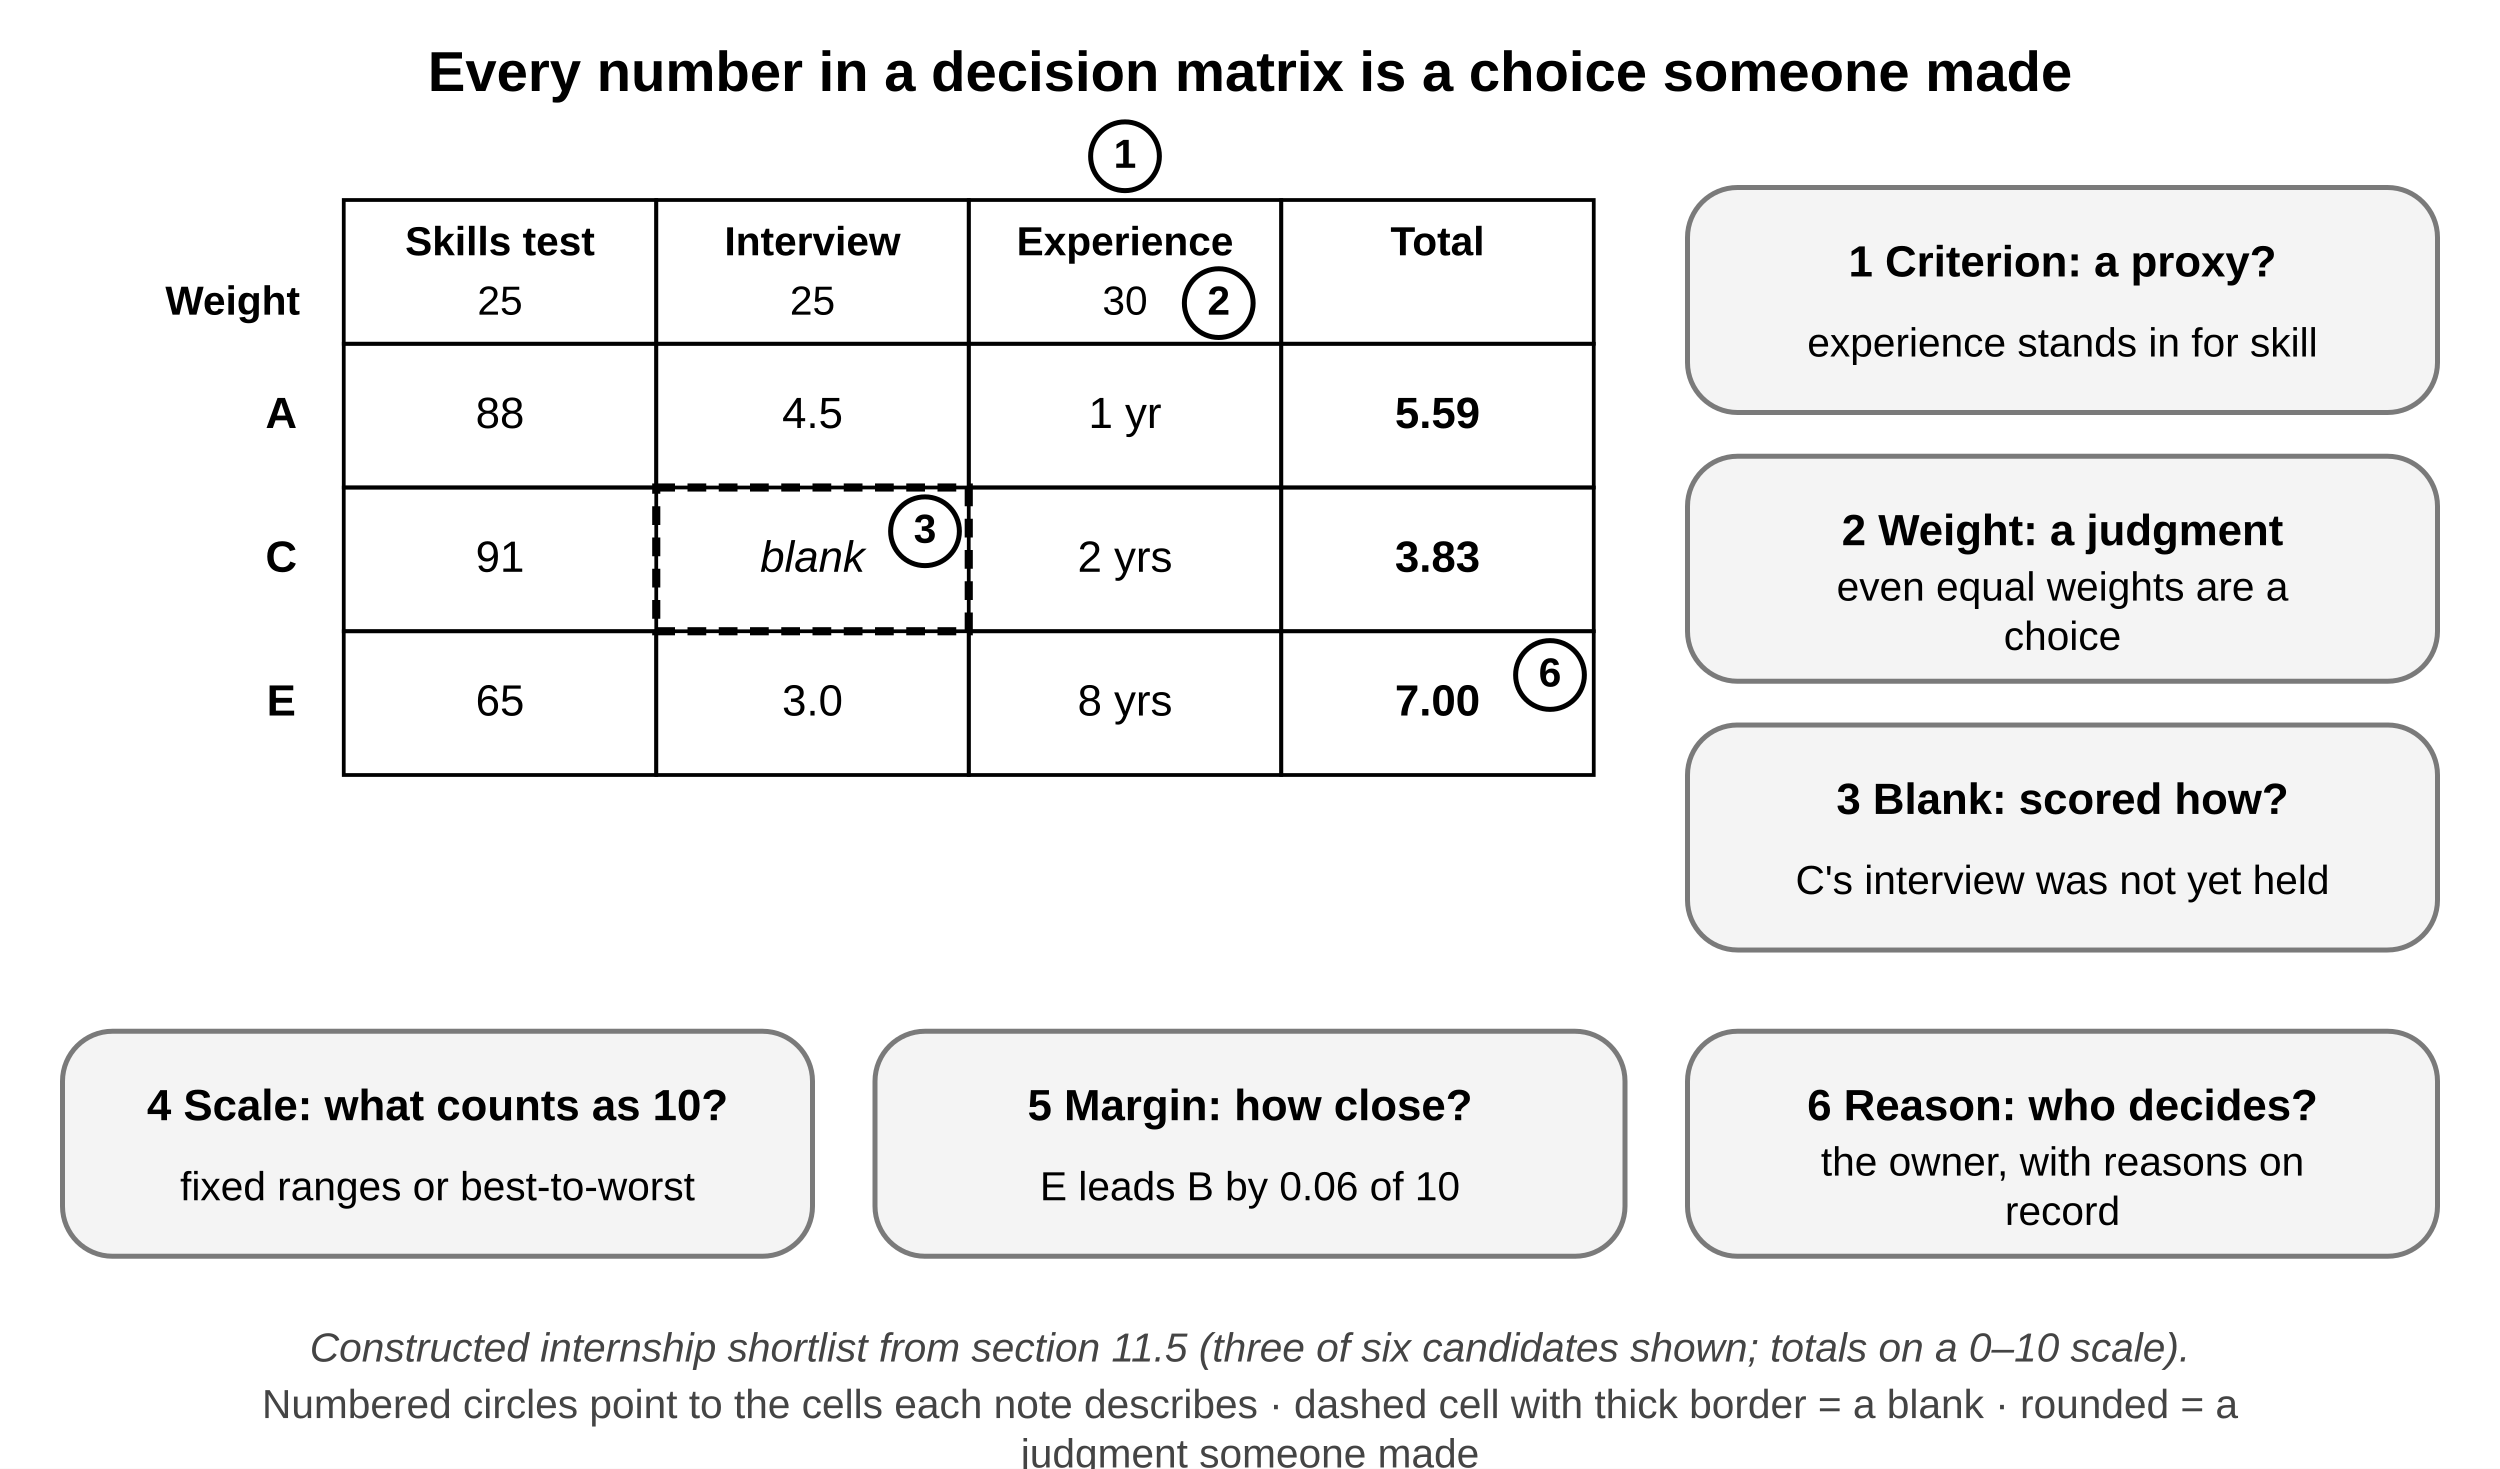
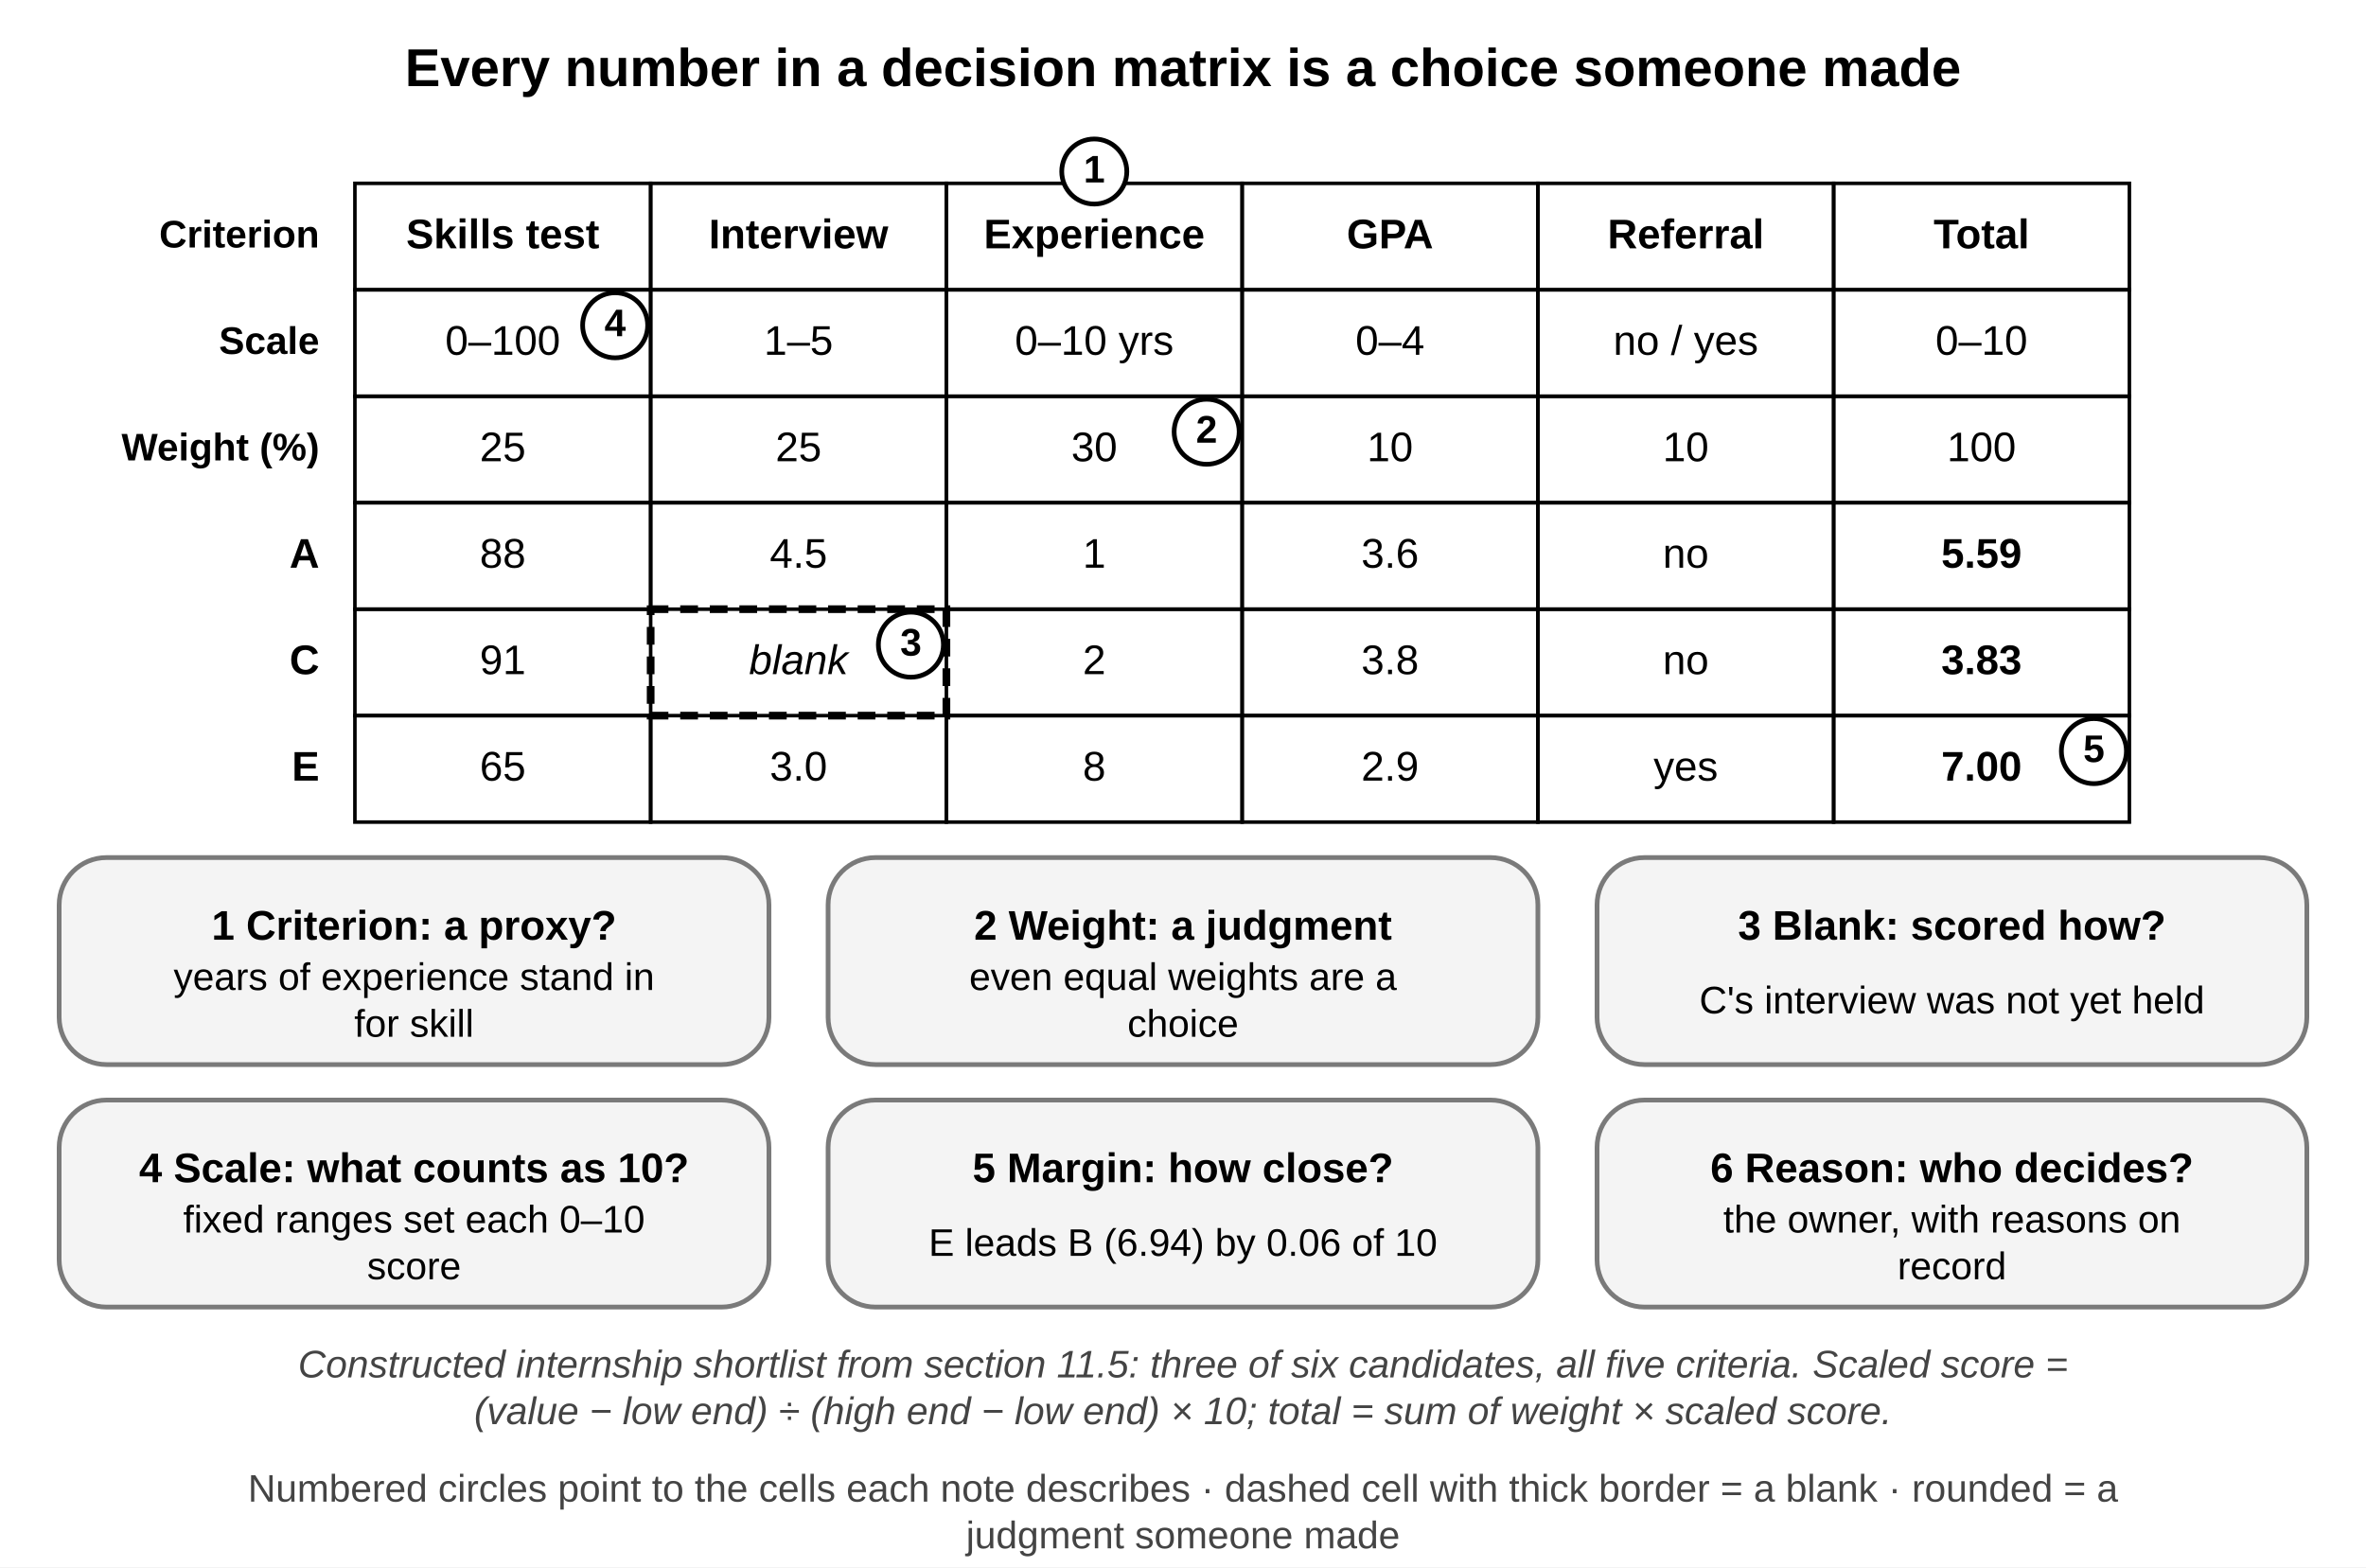
- <svg xmlns="http://www.w3.org/2000/svg" viewBox="0 0 800 470" width="800" height="470" role="img" font-family="'Source Sans 3', 'Source Sans Pro', 'Helvetica Neue', Arial, sans-serif">
+ <svg xmlns="http://www.w3.org/2000/svg" viewBox="0 0 800 530" width="800" height="530" role="img" font-family="'Source Sans 3', 'Source Sans Pro', 'Helvetica Neue', Arial, sans-serif">
  <defs>
    <marker id="arrow-gray" viewBox="0 0 10 10" refX="9" refY="5" markerWidth="7" markerHeight="7" orient="auto-start-reverse">
      <path d="M0,0 L10,5 L0,10 z" fill="#000000" />
    </marker>
    <pattern id="hatch" patternUnits="userSpaceOnUse" width="8" height="8" patternTransform="rotate(45)">
      <rect width="8" height="8" fill="#FFFFFF" />
      <line x1="0" y1="0" x2="0" y2="8" stroke="#9A9A9A" stroke-width="1.3" />
    </pattern>
    <pattern id="dots" patternUnits="userSpaceOnUse" width="7" height="7">
      <rect width="7" height="7" fill="#FFFFFF" />
      <circle cx="3.5" cy="3.5" r="1.2" fill="#000" />
    </pattern>
  </defs>
-   <rect width="800" height="470" fill="#FFFFFF" />
+   <rect width="800" height="530" fill="#FFFFFF" />
  <text x="400.0" y="24.0" font-size="18" font-weight="700" text-anchor="middle" dominant-baseline="middle" fill="#000000" style="">Every number in a decision matrix is a choice someone made</text>
-   <text x="96.0" y="97.0" font-size="13" font-weight="700" text-anchor="end" dominant-baseline="middle" fill="#000000" style="">Weight</text>
-   <rect x="110" y="64" width="100" height="46" fill="none" stroke="#000000" stroke-width="1.2" />
-   <text x="160.0" y="78.0" font-size="13" font-weight="700" text-anchor="middle" dominant-baseline="middle" fill="#000000" style="">Skills test</text>
-   <text x="160.0" y="97.0" font-size="13" font-weight="normal" text-anchor="middle" dominant-baseline="middle" fill="#000000" style="">25</text>
-   <rect x="210" y="64" width="100" height="46" fill="none" stroke="#000000" stroke-width="1.2" />
-   <text x="260.0" y="78.0" font-size="13" font-weight="700" text-anchor="middle" dominant-baseline="middle" fill="#000000" style="">Interview</text>
-   <text x="260.0" y="97.0" font-size="13" font-weight="normal" text-anchor="middle" dominant-baseline="middle" fill="#000000" style="">25</text>
-   <rect x="310" y="64" width="100" height="46" fill="none" stroke="#000000" stroke-width="1.2" />
-   <text x="360.0" y="78.0" font-size="13" font-weight="700" text-anchor="middle" dominant-baseline="middle" fill="#000000" style="">Experience</text>
-   <text x="360.0" y="97.0" font-size="13" font-weight="normal" text-anchor="middle" dominant-baseline="middle" fill="#000000" style="">30</text>
-   <rect x="410" y="64" width="100" height="46" fill="none" stroke="#000000" stroke-width="1.2" />
-   <text x="460.0" y="78.0" font-size="13" font-weight="700" text-anchor="middle" dominant-baseline="middle" fill="#000000" style="">Total</text>
-   <text x="90.0" y="133.0" font-size="14" font-weight="700" text-anchor="middle" dominant-baseline="middle" fill="#000000" style="">A</text>
-   <rect x="110" y="110" width="100" height="46" fill="none" stroke="#000000" stroke-width="1.2" />
-   <text x="160.0" y="133.0" font-size="14" font-weight="normal" text-anchor="middle" dominant-baseline="middle" fill="#000000" style="">88</text>
-   <rect x="210" y="110" width="100" height="46" fill="none" stroke="#000000" stroke-width="1.2" />
-   <text x="260.0" y="133.0" font-size="14" font-weight="normal" text-anchor="middle" dominant-baseline="middle" fill="#000000" style="">4.5</text>
-   <rect x="310" y="110" width="100" height="46" fill="none" stroke="#000000" stroke-width="1.2" />
-   <text x="360.0" y="133.0" font-size="14" font-weight="normal" text-anchor="middle" dominant-baseline="middle" fill="#000000" style="">1 yr</text>
-   <rect x="410" y="110" width="100" height="46" fill="none" stroke="#000000" stroke-width="1.2" />
-   <text x="460.0" y="133.0" font-size="14" font-weight="700" text-anchor="middle" dominant-baseline="middle" fill="#000000" style="">5.59</text>
-   <text x="90.0" y="179.0" font-size="14" font-weight="700" text-anchor="middle" dominant-baseline="middle" fill="#000000" style="">C</text>
-   <rect x="110" y="156" width="100" height="46" fill="none" stroke="#000000" stroke-width="1.2" />
-   <text x="160.0" y="179.0" font-size="14" font-weight="normal" text-anchor="middle" dominant-baseline="middle" fill="#000000" style="">91</text>
-   <rect x="210" y="156" width="100" height="46" fill="none" stroke="#000000" stroke-width="2.6" stroke-dasharray="6 4" />
-   <text x="260.0" y="179.0" font-size="14" font-weight="normal" text-anchor="middle" dominant-baseline="middle" fill="#000000" style="font-style:italic;">blank</text>
-   <rect x="310" y="156" width="100" height="46" fill="none" stroke="#000000" stroke-width="1.2" />
-   <text x="360.0" y="179.0" font-size="14" font-weight="normal" text-anchor="middle" dominant-baseline="middle" fill="#000000" style="">2 yrs</text>
-   <rect x="410" y="156" width="100" height="46" fill="none" stroke="#000000" stroke-width="1.2" />
-   <text x="460.0" y="179.0" font-size="14" font-weight="700" text-anchor="middle" dominant-baseline="middle" fill="#000000" style="">3.83</text>
-   <text x="90.0" y="225.0" font-size="14" font-weight="700" text-anchor="middle" dominant-baseline="middle" fill="#000000" style="">E</text>
-   <rect x="110" y="202" width="100" height="46" fill="none" stroke="#000000" stroke-width="1.2" />
-   <text x="160.0" y="225.0" font-size="14" font-weight="normal" text-anchor="middle" dominant-baseline="middle" fill="#000000" style="">65</text>
-   <rect x="210" y="202" width="100" height="46" fill="none" stroke="#000000" stroke-width="1.2" />
-   <text x="260.0" y="225.0" font-size="14" font-weight="normal" text-anchor="middle" dominant-baseline="middle" fill="#000000" style="">3.0</text>
-   <rect x="310" y="202" width="100" height="46" fill="none" stroke="#000000" stroke-width="1.2" />
-   <text x="360.0" y="225.0" font-size="14" font-weight="normal" text-anchor="middle" dominant-baseline="middle" fill="#000000" style="">8 yrs</text>
-   <rect x="410" y="202" width="100" height="46" fill="none" stroke="#000000" stroke-width="1.2" />
-   <text x="460.0" y="225.0" font-size="14" font-weight="700" text-anchor="middle" dominant-baseline="middle" fill="#000000" style="">7.00</text>
-   <circle cx="360.0" cy="50" r="11" fill="#FFFFFF" stroke="#000000" stroke-width="1.6" />
-   <text x="360.0" y="50.0" font-size="13" font-weight="700" text-anchor="middle" dominant-baseline="middle" fill="#000000" style="">1</text>
-   <circle cx="390.0" cy="97" r="11" fill="#FFFFFF" stroke="#000000" stroke-width="1.6" />
-   <text x="390.0" y="97.0" font-size="13" font-weight="700" text-anchor="middle" dominant-baseline="middle" fill="#000000" style="">2</text>
-   <circle cx="296" cy="170" r="11" fill="#FFFFFF" stroke="#000000" stroke-width="1.6" />
-   <text x="296.0" y="170.0" font-size="13" font-weight="700" text-anchor="middle" dominant-baseline="middle" fill="#000000" style="">3</text>
-   <circle cx="496" cy="216" r="11" fill="#FFFFFF" stroke="#000000" stroke-width="1.6" />
-   <text x="496.0" y="216.0" font-size="13" font-weight="700" text-anchor="middle" dominant-baseline="middle" fill="#000000" style="">6</text>
-   <rect x="540" y="60" width="240" height="72" rx="16" fill="#F4F4F4" stroke="#7A7A7A" stroke-width="1.6" />
-   <text x="660.0" y="84.5" font-size="14" font-weight="600" text-anchor="middle" dominant-baseline="middle" fill="#000000" style="">1 Criterion: a proxy?</text>
-   <text x="660.0" y="110.4" font-size="13" font-weight="normal" text-anchor="middle" dominant-baseline="middle" fill="#000000" style="">experience stands in for skill</text>
-   <rect x="540" y="146" width="240" height="72" rx="16" fill="#F4F4F4" stroke="#7A7A7A" stroke-width="1.6" />
-   <text x="660.0" y="170.5" font-size="14" font-weight="600" text-anchor="middle" dominant-baseline="middle" fill="#000000" style="">2 Weight: a judgment</text>
-   <text x="660.0" y="188.5" font-size="13" font-weight="normal" text-anchor="middle" dominant-baseline="middle" fill="#000000" style="">even equal weights are a</text>
-   <text x="660.0" y="204.3" font-size="13" font-weight="normal" text-anchor="middle" dominant-baseline="middle" fill="#000000" style="">choice</text>
-   <rect x="540" y="232" width="240" height="72" rx="16" fill="#F4F4F4" stroke="#7A7A7A" stroke-width="1.6" />
-   <text x="660.0" y="256.5" font-size="14" font-weight="600" text-anchor="middle" dominant-baseline="middle" fill="#000000" style="">3 Blank: scored how?</text>
-   <text x="660.0" y="282.4" font-size="13" font-weight="normal" text-anchor="middle" dominant-baseline="middle" fill="#000000" style="">C's interview was not yet held</text>
-   <rect x="20" y="330" width="240" height="72" rx="16" fill="#F4F4F4" stroke="#7A7A7A" stroke-width="1.6" />
-   <text x="140.0" y="354.5" font-size="14" font-weight="600" text-anchor="middle" dominant-baseline="middle" fill="#000000" style="">4 Scale: what counts as 10?</text>
-   <text x="140.0" y="380.4" font-size="13" font-weight="normal" text-anchor="middle" dominant-baseline="middle" fill="#000000" style="">fixed ranges or best-to-worst</text>
-   <rect x="280" y="330" width="240" height="72" rx="16" fill="#F4F4F4" stroke="#7A7A7A" stroke-width="1.6" />
-   <text x="400.0" y="354.5" font-size="14" font-weight="600" text-anchor="middle" dominant-baseline="middle" fill="#000000" style="">5 Margin: how close?</text>
-   <text x="400.0" y="380.4" font-size="13" font-weight="normal" text-anchor="middle" dominant-baseline="middle" fill="#000000" style="">E leads B by 0.06 of 10</text>
-   <rect x="540" y="330" width="240" height="72" rx="16" fill="#F4F4F4" stroke="#7A7A7A" stroke-width="1.6" />
-   <text x="660.0" y="354.5" font-size="14" font-weight="600" text-anchor="middle" dominant-baseline="middle" fill="#000000" style="">6 Reason: who decides?</text>
-   <text x="660.0" y="372.5" font-size="13" font-weight="normal" text-anchor="middle" dominant-baseline="middle" fill="#000000" style="">the owner, with reasons on</text>
-   <text x="660.0" y="388.3" font-size="13" font-weight="normal" text-anchor="middle" dominant-baseline="middle" fill="#000000" style="">record</text>
-   <text x="400.0" y="432.0" font-size="13" font-weight="normal" text-anchor="middle" dominant-baseline="middle" fill="#444444" style="font-style:italic;">Constructed internship shortlist from section 11.5 (three of six candidates shown; totals on a 0–10 scale).</text>
-   <text x="400.0" y="450.1" font-size="13" font-weight="normal" text-anchor="middle" dominant-baseline="middle" fill="#444444" style="">Numbered circles point to the cells each note describes · dashed cell with thick border = a blank · rounded = a</text>
-   <text x="400.0" y="465.9" font-size="13" font-weight="normal" text-anchor="middle" dominant-baseline="middle" fill="#444444" style="">judgment someone made</text>
+   <text x="108.0" y="80.0" font-size="13" font-weight="700" text-anchor="end" dominant-baseline="middle" fill="#000000" style="">Criterion</text>
+   <text x="108.0" y="116.0" font-size="13" font-weight="700" text-anchor="end" dominant-baseline="middle" fill="#000000" style="">Scale</text>
+   <text x="108.0" y="152.0" font-size="13" font-weight="700" text-anchor="end" dominant-baseline="middle" fill="#000000" style="">Weight (%)</text>
+   <rect x="120" y="62" width="100" height="36" fill="none" stroke="#000000" stroke-width="1.2" />
+   <text x="170.0" y="80.0" font-size="14" font-weight="700" text-anchor="middle" dominant-baseline="middle" fill="#000000" style="">Skills test</text>
+   <rect x="120" y="98" width="100" height="36" fill="none" stroke="#000000" stroke-width="1.2" />
+   <text x="170.0" y="116.0" font-size="14" font-weight="normal" text-anchor="middle" dominant-baseline="middle" fill="#000000" style="">0–100</text>
+   <rect x="120" y="134" width="100" height="36" fill="none" stroke="#000000" stroke-width="1.2" />
+   <text x="170.0" y="152.0" font-size="14" font-weight="normal" text-anchor="middle" dominant-baseline="middle" fill="#000000" style="">25</text>
+   <rect x="220" y="62" width="100" height="36" fill="none" stroke="#000000" stroke-width="1.2" />
+   <text x="270.0" y="80.0" font-size="14" font-weight="700" text-anchor="middle" dominant-baseline="middle" fill="#000000" style="">Interview</text>
+   <rect x="220" y="98" width="100" height="36" fill="none" stroke="#000000" stroke-width="1.2" />
+   <text x="270.0" y="116.0" font-size="14" font-weight="normal" text-anchor="middle" dominant-baseline="middle" fill="#000000" style="">1–5</text>
+   <rect x="220" y="134" width="100" height="36" fill="none" stroke="#000000" stroke-width="1.2" />
+   <text x="270.0" y="152.0" font-size="14" font-weight="normal" text-anchor="middle" dominant-baseline="middle" fill="#000000" style="">25</text>
+   <rect x="320" y="62" width="100" height="36" fill="none" stroke="#000000" stroke-width="1.2" />
+   <text x="370.0" y="80.0" font-size="14" font-weight="700" text-anchor="middle" dominant-baseline="middle" fill="#000000" style="">Experience</text>
+   <rect x="320" y="98" width="100" height="36" fill="none" stroke="#000000" stroke-width="1.2" />
+   <text x="370.0" y="116.0" font-size="14" font-weight="normal" text-anchor="middle" dominant-baseline="middle" fill="#000000" style="">0–10 yrs</text>
+   <rect x="320" y="134" width="100" height="36" fill="none" stroke="#000000" stroke-width="1.2" />
+   <text x="370.0" y="152.0" font-size="14" font-weight="normal" text-anchor="middle" dominant-baseline="middle" fill="#000000" style="">30</text>
+   <rect x="420" y="62" width="100" height="36" fill="none" stroke="#000000" stroke-width="1.2" />
+   <text x="470.0" y="80.0" font-size="14" font-weight="700" text-anchor="middle" dominant-baseline="middle" fill="#000000" style="">GPA</text>
+   <rect x="420" y="98" width="100" height="36" fill="none" stroke="#000000" stroke-width="1.2" />
+   <text x="470.0" y="116.0" font-size="14" font-weight="normal" text-anchor="middle" dominant-baseline="middle" fill="#000000" style="">0–4</text>
+   <rect x="420" y="134" width="100" height="36" fill="none" stroke="#000000" stroke-width="1.2" />
+   <text x="470.0" y="152.0" font-size="14" font-weight="normal" text-anchor="middle" dominant-baseline="middle" fill="#000000" style="">10</text>
+   <rect x="520" y="62" width="100" height="36" fill="none" stroke="#000000" stroke-width="1.2" />
+   <text x="570.0" y="80.0" font-size="14" font-weight="700" text-anchor="middle" dominant-baseline="middle" fill="#000000" style="">Referral</text>
+   <rect x="520" y="98" width="100" height="36" fill="none" stroke="#000000" stroke-width="1.2" />
+   <text x="570.0" y="116.0" font-size="14" font-weight="normal" text-anchor="middle" dominant-baseline="middle" fill="#000000" style="">no / yes</text>
+   <rect x="520" y="134" width="100" height="36" fill="none" stroke="#000000" stroke-width="1.2" />
+   <text x="570.0" y="152.0" font-size="14" font-weight="normal" text-anchor="middle" dominant-baseline="middle" fill="#000000" style="">10</text>
+   <rect x="620" y="62" width="100" height="36" fill="none" stroke="#000000" stroke-width="1.2" />
+   <text x="670.0" y="80.0" font-size="14" font-weight="700" text-anchor="middle" dominant-baseline="middle" fill="#000000" style="">Total</text>
+   <rect x="620" y="98" width="100" height="36" fill="none" stroke="#000000" stroke-width="1.2" />
+   <text x="670.0" y="116.0" font-size="14" font-weight="normal" text-anchor="middle" dominant-baseline="middle" fill="#000000" style="">0–10</text>
+   <rect x="620" y="134" width="100" height="36" fill="none" stroke="#000000" stroke-width="1.2" />
+   <text x="670.0" y="152.0" font-size="14" font-weight="normal" text-anchor="middle" dominant-baseline="middle" fill="#000000" style="">100</text>
+   <text x="108.0" y="188.0" font-size="14" font-weight="700" text-anchor="end" dominant-baseline="middle" fill="#000000" style="">A</text>
+   <rect x="120" y="170" width="100" height="36" fill="none" stroke="#000000" stroke-width="1.2" />
+   <text x="170.0" y="188.0" font-size="14" font-weight="normal" text-anchor="middle" dominant-baseline="middle" fill="#000000" style="">88</text>
+   <rect x="220" y="170" width="100" height="36" fill="none" stroke="#000000" stroke-width="1.2" />
+   <text x="270.0" y="188.0" font-size="14" font-weight="normal" text-anchor="middle" dominant-baseline="middle" fill="#000000" style="">4.5</text>
+   <rect x="320" y="170" width="100" height="36" fill="none" stroke="#000000" stroke-width="1.2" />
+   <text x="370.0" y="188.0" font-size="14" font-weight="normal" text-anchor="middle" dominant-baseline="middle" fill="#000000" style="">1</text>
+   <rect x="420" y="170" width="100" height="36" fill="none" stroke="#000000" stroke-width="1.2" />
+   <text x="470.0" y="188.0" font-size="14" font-weight="normal" text-anchor="middle" dominant-baseline="middle" fill="#000000" style="">3.6</text>
+   <rect x="520" y="170" width="100" height="36" fill="none" stroke="#000000" stroke-width="1.2" />
+   <text x="570.0" y="188.0" font-size="14" font-weight="normal" text-anchor="middle" dominant-baseline="middle" fill="#000000" style="">no</text>
+   <rect x="620" y="170" width="100" height="36" fill="none" stroke="#000000" stroke-width="1.2" />
+   <text x="670.0" y="188.0" font-size="14" font-weight="700" text-anchor="middle" dominant-baseline="middle" fill="#000000" style="">5.59</text>
+   <text x="108.0" y="224.0" font-size="14" font-weight="700" text-anchor="end" dominant-baseline="middle" fill="#000000" style="">C</text>
+   <rect x="120" y="206" width="100" height="36" fill="none" stroke="#000000" stroke-width="1.2" />
+   <text x="170.0" y="224.0" font-size="14" font-weight="normal" text-anchor="middle" dominant-baseline="middle" fill="#000000" style="">91</text>
+   <rect x="220" y="206" width="100" height="36" fill="none" stroke="#000000" stroke-width="2.6" stroke-dasharray="6 4" />
+   <text x="270.0" y="224.0" font-size="14" font-weight="normal" text-anchor="middle" dominant-baseline="middle" fill="#000000" style="font-style:italic;">blank</text>
+   <rect x="320" y="206" width="100" height="36" fill="none" stroke="#000000" stroke-width="1.2" />
+   <text x="370.0" y="224.0" font-size="14" font-weight="normal" text-anchor="middle" dominant-baseline="middle" fill="#000000" style="">2</text>
+   <rect x="420" y="206" width="100" height="36" fill="none" stroke="#000000" stroke-width="1.2" />
+   <text x="470.0" y="224.0" font-size="14" font-weight="normal" text-anchor="middle" dominant-baseline="middle" fill="#000000" style="">3.8</text>
+   <rect x="520" y="206" width="100" height="36" fill="none" stroke="#000000" stroke-width="1.2" />
+   <text x="570.0" y="224.0" font-size="14" font-weight="normal" text-anchor="middle" dominant-baseline="middle" fill="#000000" style="">no</text>
+   <rect x="620" y="206" width="100" height="36" fill="none" stroke="#000000" stroke-width="1.2" />
+   <text x="670.0" y="224.0" font-size="14" font-weight="700" text-anchor="middle" dominant-baseline="middle" fill="#000000" style="">3.83</text>
+   <text x="108.0" y="260.0" font-size="14" font-weight="700" text-anchor="end" dominant-baseline="middle" fill="#000000" style="">E</text>
+   <rect x="120" y="242" width="100" height="36" fill="none" stroke="#000000" stroke-width="1.2" />
+   <text x="170.0" y="260.0" font-size="14" font-weight="normal" text-anchor="middle" dominant-baseline="middle" fill="#000000" style="">65</text>
+   <rect x="220" y="242" width="100" height="36" fill="none" stroke="#000000" stroke-width="1.2" />
+   <text x="270.0" y="260.0" font-size="14" font-weight="normal" text-anchor="middle" dominant-baseline="middle" fill="#000000" style="">3.0</text>
+   <rect x="320" y="242" width="100" height="36" fill="none" stroke="#000000" stroke-width="1.2" />
+   <text x="370.0" y="260.0" font-size="14" font-weight="normal" text-anchor="middle" dominant-baseline="middle" fill="#000000" style="">8</text>
+   <rect x="420" y="242" width="100" height="36" fill="none" stroke="#000000" stroke-width="1.2" />
+   <text x="470.0" y="260.0" font-size="14" font-weight="normal" text-anchor="middle" dominant-baseline="middle" fill="#000000" style="">2.9</text>
+   <rect x="520" y="242" width="100" height="36" fill="none" stroke="#000000" stroke-width="1.2" />
+   <text x="570.0" y="260.0" font-size="14" font-weight="normal" text-anchor="middle" dominant-baseline="middle" fill="#000000" style="">yes</text>
+   <rect x="620" y="242" width="100" height="36" fill="none" stroke="#000000" stroke-width="1.2" />
+   <text x="670.0" y="260.0" font-size="14" font-weight="700" text-anchor="middle" dominant-baseline="middle" fill="#000000" style="">7.00</text>
+   <circle cx="370.0" cy="58" r="11" fill="#FFFFFF" stroke="#000000" stroke-width="1.6" />
+   <text x="370.0" y="58.0" font-size="13" font-weight="700" text-anchor="middle" dominant-baseline="middle" fill="#000000" style="">1</text>
+   <circle cx="408" cy="146" r="11" fill="#FFFFFF" stroke="#000000" stroke-width="1.6" />
+   <text x="408.0" y="146.0" font-size="13" font-weight="700" text-anchor="middle" dominant-baseline="middle" fill="#000000" style="">2</text>
+   <circle cx="308" cy="218" r="11" fill="#FFFFFF" stroke="#000000" stroke-width="1.6" />
+   <text x="308.0" y="218.0" font-size="13" font-weight="700" text-anchor="middle" dominant-baseline="middle" fill="#000000" style="">3</text>
+   <circle cx="208" cy="110" r="11" fill="#FFFFFF" stroke="#000000" stroke-width="1.6" />
+   <text x="208.0" y="110.0" font-size="13" font-weight="700" text-anchor="middle" dominant-baseline="middle" fill="#000000" style="">4</text>
+   <circle cx="708" cy="254" r="11" fill="#FFFFFF" stroke="#000000" stroke-width="1.6" />
+   <text x="708.0" y="254.0" font-size="13" font-weight="700" text-anchor="middle" dominant-baseline="middle" fill="#000000" style="">5</text>
+   <rect x="20" y="290" width="240" height="70" rx="16" fill="#F4F4F4" stroke="#7A7A7A" stroke-width="1.6" />
+   <text x="140.0" y="313.8" font-size="14" font-weight="600" text-anchor="middle" dominant-baseline="middle" fill="#000000" style="">1 Criterion: a proxy?</text>
+   <text x="140.0" y="331.1" font-size="13" font-weight="normal" text-anchor="middle" dominant-baseline="middle" fill="#000000" style="">years of experience stand in</text>
+   <text x="140.0" y="346.9" font-size="13" font-weight="normal" text-anchor="middle" dominant-baseline="middle" fill="#000000" style="">for skill</text>
+   <rect x="280" y="290" width="240" height="70" rx="16" fill="#F4F4F4" stroke="#7A7A7A" stroke-width="1.6" />
+   <text x="400.0" y="313.8" font-size="14" font-weight="600" text-anchor="middle" dominant-baseline="middle" fill="#000000" style="">2 Weight: a judgment</text>
+   <text x="400.0" y="331.1" font-size="13" font-weight="normal" text-anchor="middle" dominant-baseline="middle" fill="#000000" style="">even equal weights are a</text>
+   <text x="400.0" y="346.9" font-size="13" font-weight="normal" text-anchor="middle" dominant-baseline="middle" fill="#000000" style="">choice</text>
+   <rect x="540" y="290" width="240" height="70" rx="16" fill="#F4F4F4" stroke="#7A7A7A" stroke-width="1.6" />
+   <text x="660.0" y="313.8" font-size="14" font-weight="600" text-anchor="middle" dominant-baseline="middle" fill="#000000" style="">3 Blank: scored how?</text>
+   <text x="660.0" y="339.0" font-size="13" font-weight="normal" text-anchor="middle" dominant-baseline="middle" fill="#000000" style="">C's interview was not yet held</text>
+   <rect x="20" y="372" width="240" height="70" rx="16" fill="#F4F4F4" stroke="#7A7A7A" stroke-width="1.6" />
+   <text x="140.0" y="395.8" font-size="14" font-weight="600" text-anchor="middle" dominant-baseline="middle" fill="#000000" style="">4 Scale: what counts as 10?</text>
+   <text x="140.0" y="413.1" font-size="13" font-weight="normal" text-anchor="middle" dominant-baseline="middle" fill="#000000" style="">fixed ranges set each 0–10</text>
+   <text x="140.0" y="428.9" font-size="13" font-weight="normal" text-anchor="middle" dominant-baseline="middle" fill="#000000" style="">score</text>
+   <rect x="280" y="372" width="240" height="70" rx="16" fill="#F4F4F4" stroke="#7A7A7A" stroke-width="1.6" />
+   <text x="400.0" y="395.8" font-size="14" font-weight="600" text-anchor="middle" dominant-baseline="middle" fill="#000000" style="">5 Margin: how close?</text>
+   <text x="400.0" y="421.0" font-size="13" font-weight="normal" text-anchor="middle" dominant-baseline="middle" fill="#000000" style="">E leads B (6.94) by 0.06 of 10</text>
+   <rect x="540" y="372" width="240" height="70" rx="16" fill="#F4F4F4" stroke="#7A7A7A" stroke-width="1.6" />
+   <text x="660.0" y="395.8" font-size="14" font-weight="600" text-anchor="middle" dominant-baseline="middle" fill="#000000" style="">6 Reason: who decides?</text>
+   <text x="660.0" y="413.1" font-size="13" font-weight="normal" text-anchor="middle" dominant-baseline="middle" fill="#000000" style="">the owner, with reasons on</text>
+   <text x="660.0" y="428.9" font-size="13" font-weight="normal" text-anchor="middle" dominant-baseline="middle" fill="#000000" style="">record</text>
+   <text x="400.0" y="462.1" font-size="13" font-weight="normal" text-anchor="middle" dominant-baseline="middle" fill="#444444" style="font-style:italic;">Constructed internship shortlist from section 11.5: three of six candidates, all five criteria. Scaled score =</text>
+   <text x="400.0" y="477.9" font-size="13" font-weight="normal" text-anchor="middle" dominant-baseline="middle" fill="#444444" style="font-style:italic;">(value − low end) ÷ (high end − low end) × 10; total = sum of weight × scaled score.</text>
+   <text x="400.0" y="504.1" font-size="13" font-weight="normal" text-anchor="middle" dominant-baseline="middle" fill="#444444" style="">Numbered circles point to the cells each note describes · dashed cell with thick border = a blank · rounded = a</text>
+   <text x="400.0" y="519.9" font-size="13" font-weight="normal" text-anchor="middle" dominant-baseline="middle" fill="#444444" style="">judgment someone made</text>
</svg>
